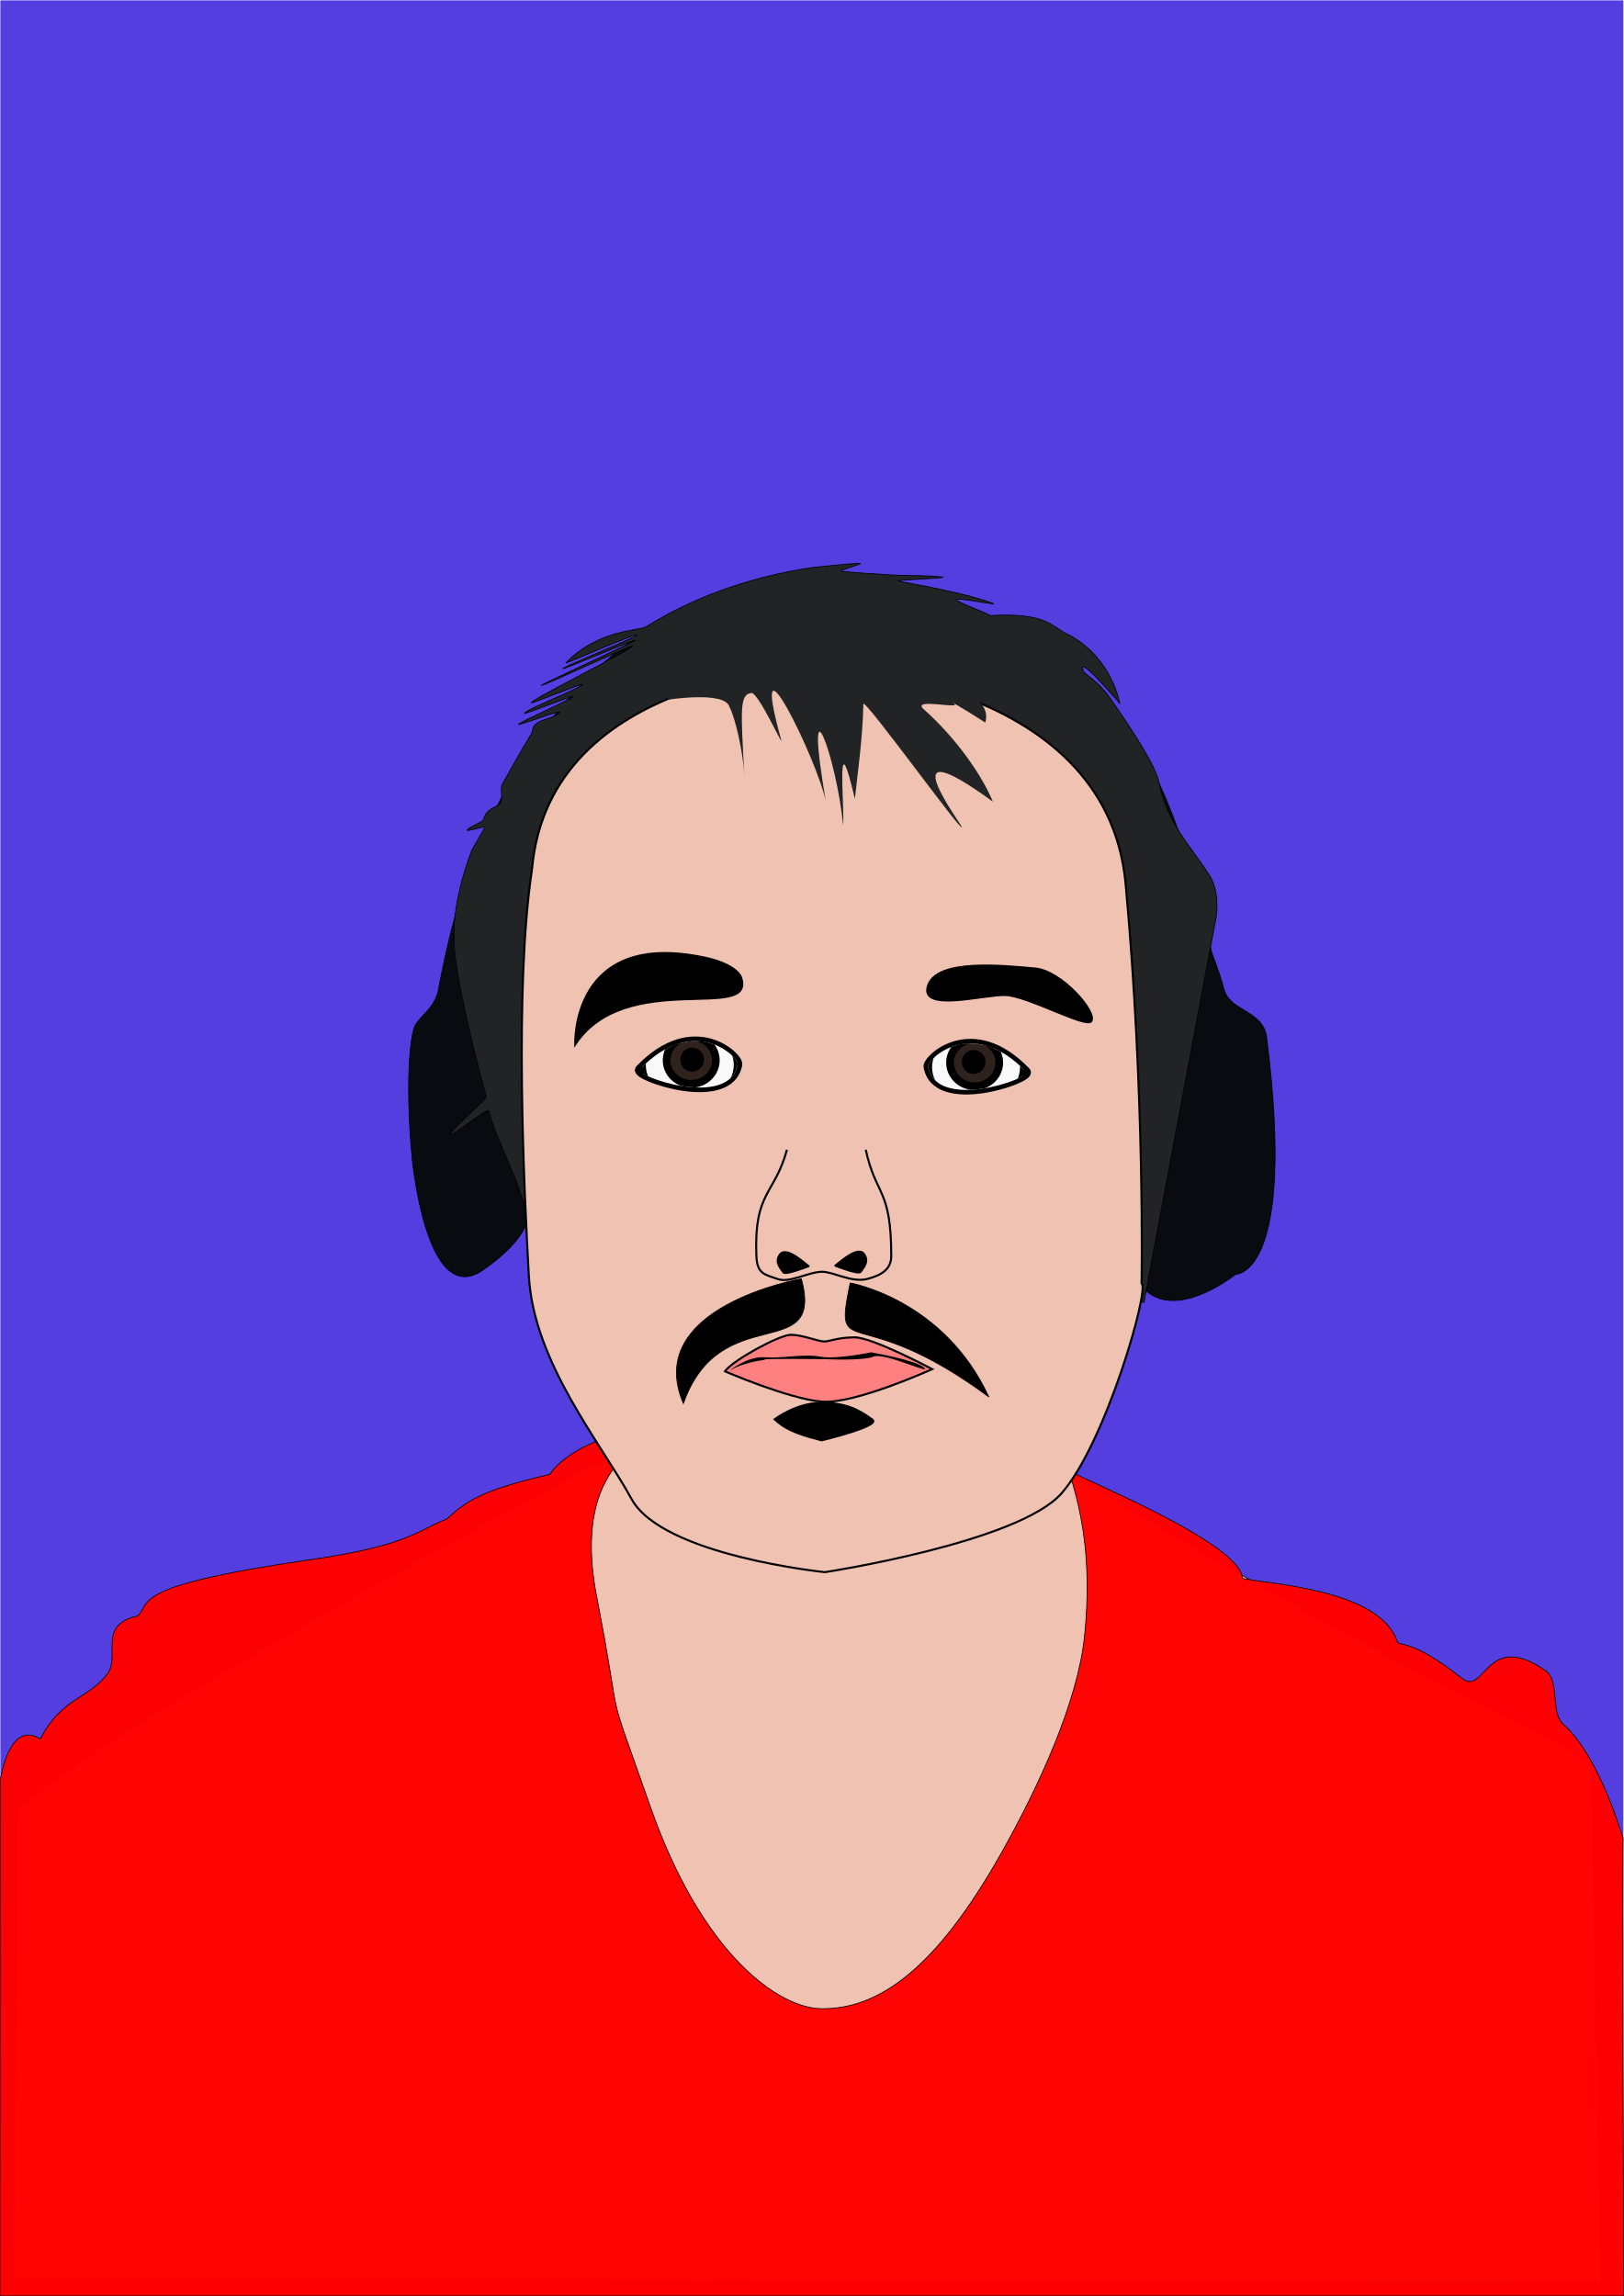
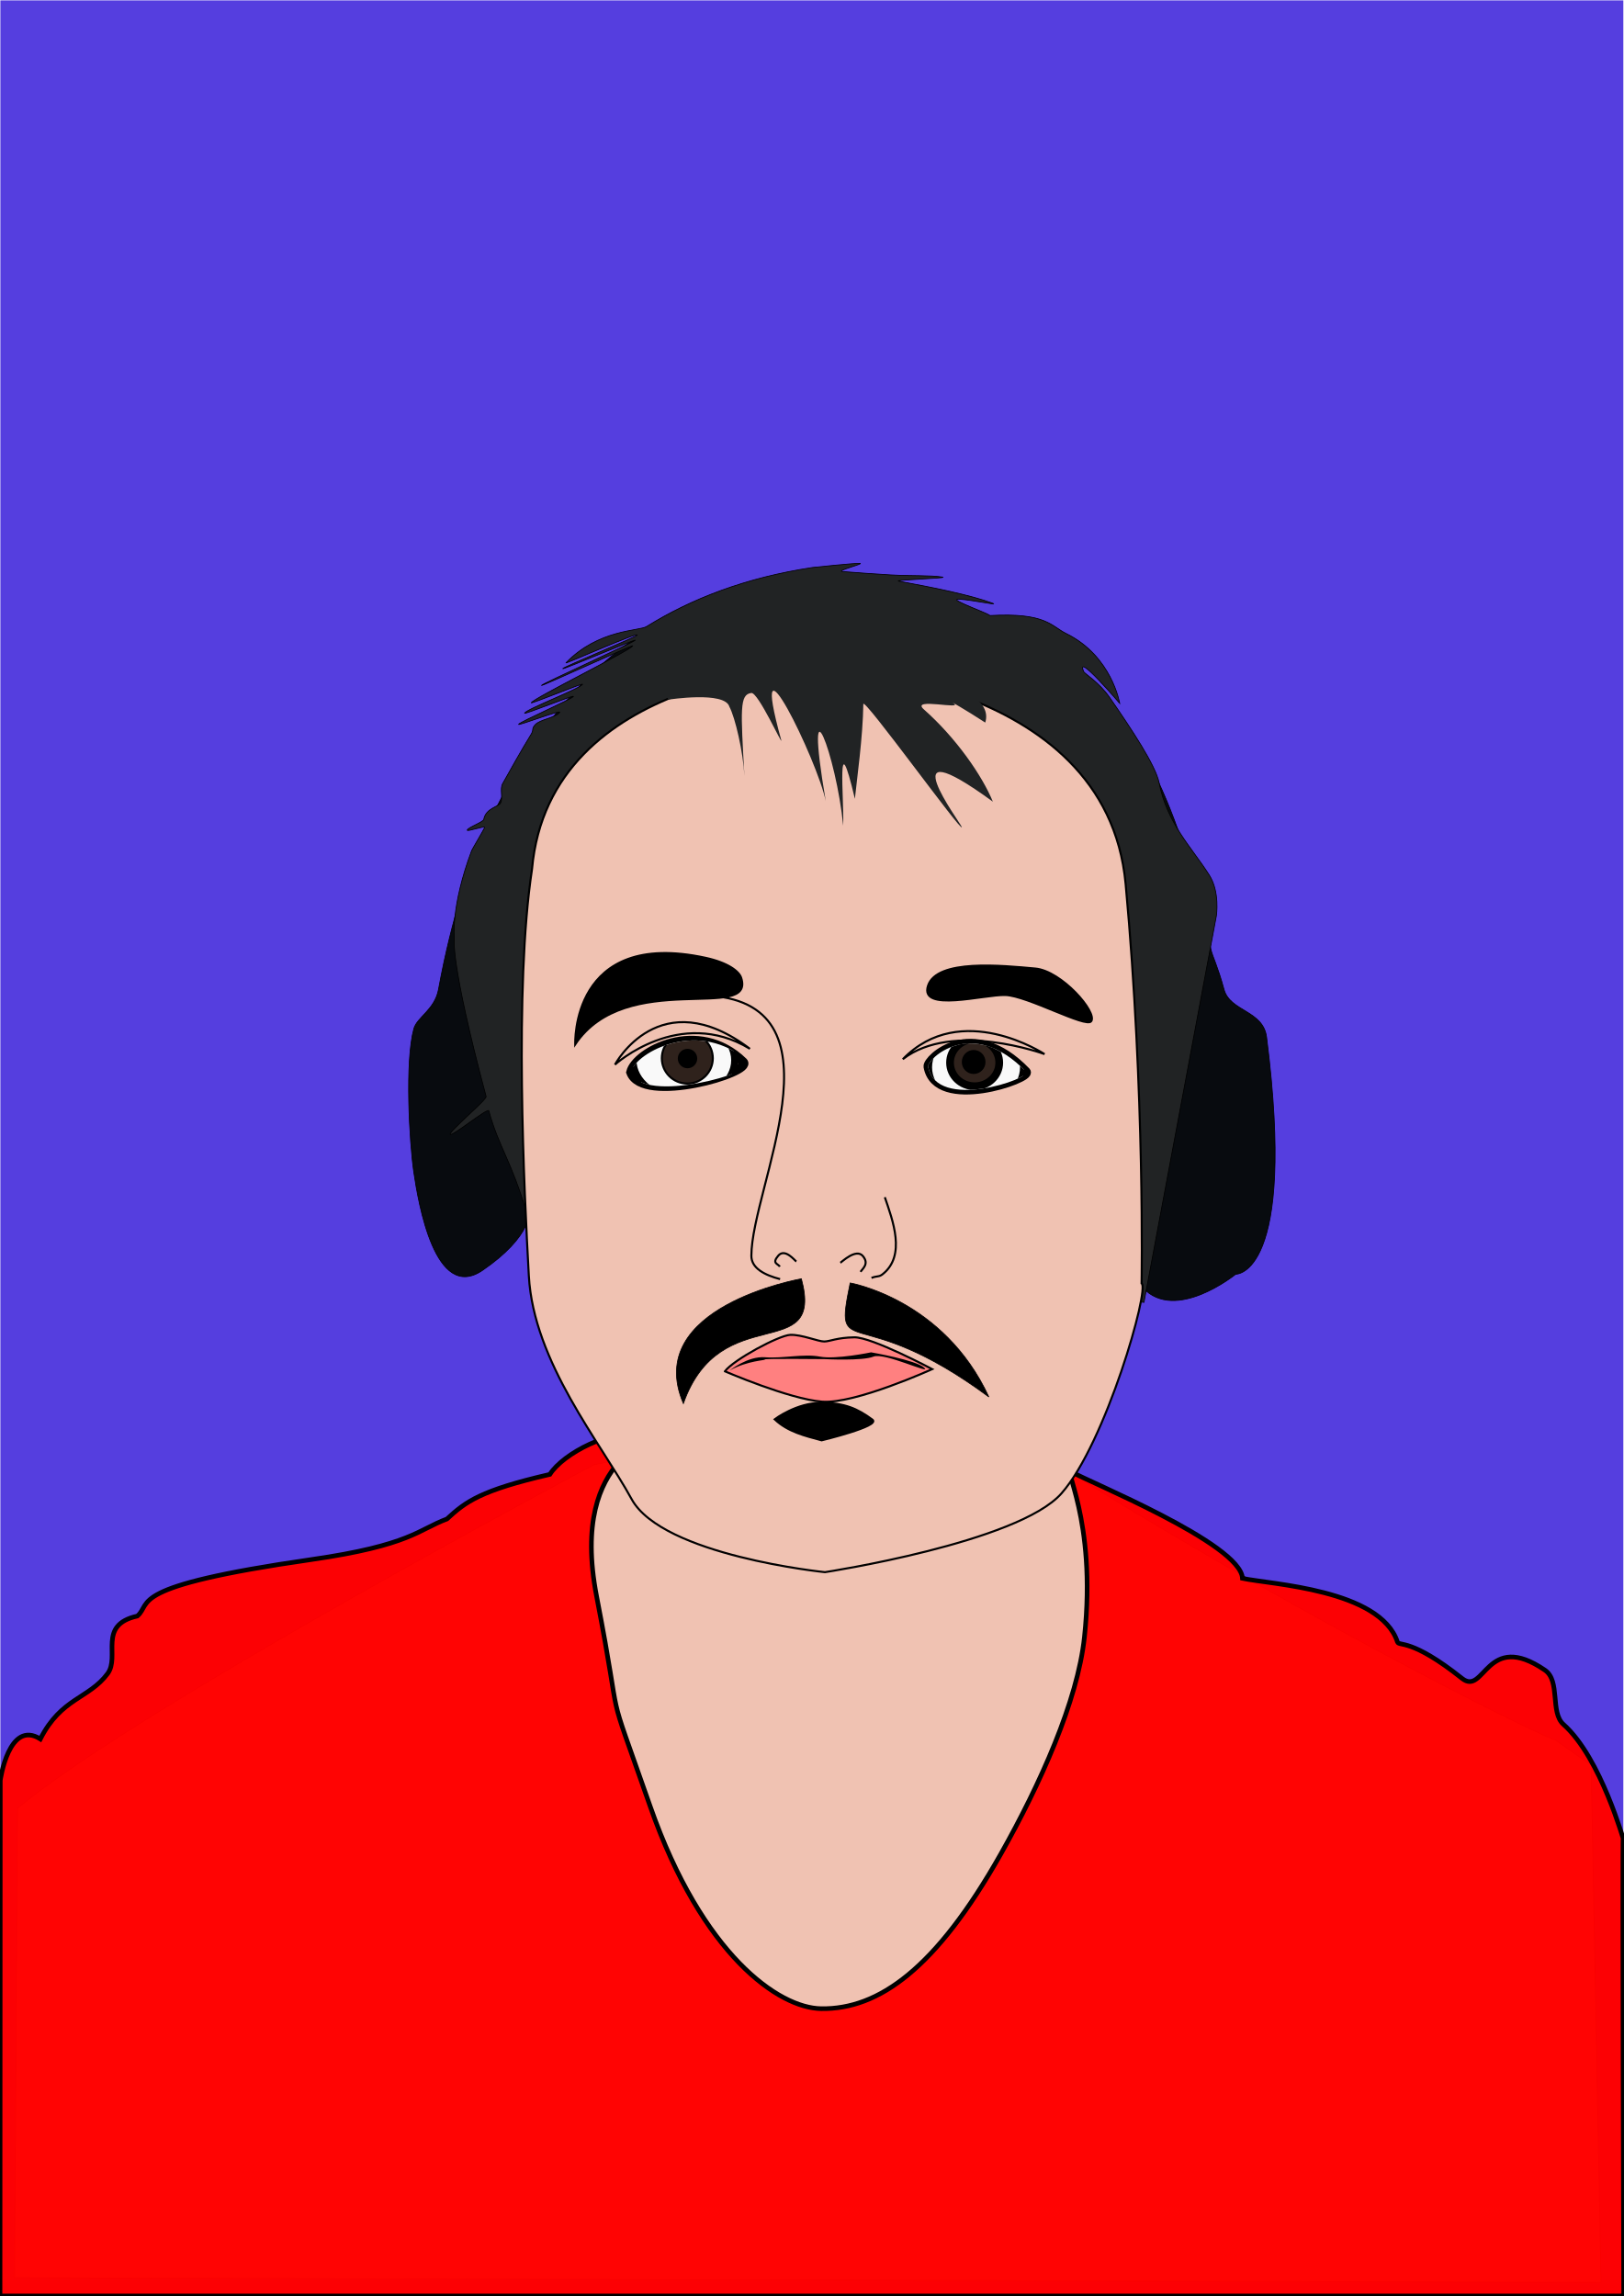
<svg xmlns="http://www.w3.org/2000/svg" width="210mm" height="297mm" viewBox="0 0 210 297" version="1.1" id="svg5" xml:space="preserve">
  <defs id="defs2">
    <clipPath clipPathUnits="userSpaceOnUse" id="clipPath47266">
      <path style="fill:none;fill-opacity:1;stroke:#000000;stroke-width:0.265;stroke-opacity:1" d="m 120.04,137.976 c -0.169,-0.933 5.671,-6.63 12.668,0.661 0.8,0.833 -11.606,5.204 -12.668,-0.661 z" id="path47268" />
    </clipPath>
-     <clipPath clipPathUnits="userSpaceOnUse" id="clipPath47266-6">
-       <path style="fill:none;fill-opacity:1;stroke:#000000;stroke-width:0.265;stroke-opacity:1" d="m 120.04,137.976 c -0.169,-0.933 5.671,-6.63 12.668,0.661 0.8,0.833 -11.606,5.204 -12.668,-0.661 z" id="path47268-2" />
+     <clipPath clipPathUnits="userSpaceOnUse" id="clipPath47458">
+       <path style="display:inline;fill:none;fill-opacity:1;stroke:#000000;stroke-width:0.096;stroke-dasharray:none;stroke-opacity:0.998" d="m 81.584,138.697 c 0.663,-2.647 9.063,-7.023 15.159,-1.328 1.416,1.323 -13.585,5.556 -15.159,1.328 z" id="path47460" />
    </clipPath>
    <style id="style1982">
.portrait-background { 
    display:inline;
    fill:#e3e2e3;
    fill-opacity:1;
    opacity:1;
    stroke:#000000;
    stroke-dasharray:none;
    stroke-opacity:1;
    stroke-width:0.096;
}
</style>
  </defs>
  <g id="layer15" style="display:inline">
    <g id="layer13" style="display:inline">
      <rect id="rect127086" width="209.904" height="296.904" x="0.048" y="0.048" class="portrait-background" style="fill:#553edf;fill-opacity:1;stroke:none" />
    </g>
    <g id="layer14" style="display:inline">
      <path style="display:inline;opacity:1;fill:#f0c2b2;fill-opacity:1;stroke:#000000;stroke-width:0.096;stroke-dasharray:none;stroke-opacity:1" d="m 2.259,233.912 c 16.124,-13.432 74.596,-44.461 74.596,-44.461 0,0 45.123,-9.152 62.439,1.603 32.745,20.34 62.479,34.709 61.741,33.934 l 4.751,3.34 1.283,66.928 -205.202,-0.618 z" id="path83690" />
-       <path style="display:inline;opacity:1;fill:#ff0000;fill-opacity:0.979;stroke:#000000;stroke-width:0.096;stroke-dasharray:none;stroke-opacity:1" d="m 0.035,230.296 c 0,0 1.091,-7.914 5.182,-5.348 2.699,-5.332 6.289,-5.203 8.698,-8.45 1.666,-2.246 -1.369,-6.297 3.849,-7.454 1.959,-1.677 -1.63,-3.828 22.472,-7.303 12.875,-1.856 13.883,-3.892 17.566,-5.251 2.433,-2.24 4.326,-3.697 13.312,-5.771 1.724,-2.735 8.091,-5.997 11.737,-5.043 3.647,0.954 -9.419,1.542 -5.686,20.834 3.711,19.178 0.689,9.36 6.936,27.18 6.739,19.223 16.621,26.057 22.096,26.142 7.449,0.115 14.87,-5.18 23.249,-20.02 5.054,-8.951 9.924,-19.75 10.807,-28.04 1.647,-15.466 -3.119,-22.347 -1.519,-21.311 1.6,1.036 21.736,9.182 21.961,13.71 3.649,0.774 17.817,1.43 20.044,8.232 0.219,0.576 1.79,-0.512 8.349,4.705 2.948,2.345 3.102,-6.279 10.72,-1.069 2.04,1.395 0.651,5.466 2.395,7.017 4.914,4.368 7.844,15.384 7.73,14.715 C 209.816,237.074 210,297 210,297 H 0 l 0.035,-66.704 z" id="path84773" />
+       <path style="display:inline;opacity:1;fill:#ff0000;fill-opacity:0.979;stroke:#000000;stroke-width:0.596;stroke-dasharray:none;stroke-opacity:1" d="m 0.035,230.296 c 0,0 1.091,-7.914 5.182,-5.348 2.699,-5.332 6.289,-5.203 8.698,-8.45 1.666,-2.246 -1.369,-6.297 3.849,-7.454 1.959,-1.677 -1.63,-3.828 22.472,-7.303 12.875,-1.856 13.883,-3.892 17.566,-5.251 2.433,-2.24 4.326,-3.697 13.312,-5.771 1.724,-2.735 8.091,-5.997 11.737,-5.043 3.647,0.954 -9.419,1.542 -5.686,20.834 3.711,19.178 0.689,9.36 6.936,27.18 6.739,19.223 16.621,26.057 22.096,26.142 7.449,0.115 14.87,-5.18 23.249,-20.02 5.054,-8.951 9.924,-19.75 10.807,-28.04 1.647,-15.466 -3.119,-22.347 -1.519,-21.311 1.6,1.036 21.736,9.182 21.961,13.71 3.649,0.774 17.817,1.43 20.044,8.232 0.219,0.576 1.79,-0.512 8.349,4.705 2.948,2.345 3.102,-6.279 10.72,-1.069 2.04,1.395 0.651,5.466 2.395,7.017 4.914,4.368 7.844,15.384 7.73,14.715 C 209.816,237.074 210,297 210,297 H 0 l 0.035,-66.704 z" id="path84773" />
    </g>
    <g id="layer1" style="display:inline">
-       <path style="display:inline;opacity:1;fill:#080b0f;fill-opacity:1;stroke:#000000;stroke-width:0.096;stroke-dasharray:none;stroke-opacity:0.998" d="m 67.552,155.314 c 1.826,0.99 1.02,4.788 -5.133,9.005 -6.153,4.217 -8.326,-8.765 -8.901,-12.68 -0.574,-3.915 -1.166,-14.333 0.006,-18.572 0.413,-1.494 2.707,-2.465 3.186,-5.072 1.821,-9.899 4.138,-15.749 4.138,-15.749 0,0 12.871,-38.774 43.76,-35.431 30.23,3.271 43.721,7.693 52.021,46.043 0.181,0.837 0.871,2.131 1.681,5.131 0.775,2.871 5.061,2.69 5.505,6.171 3.946,30.971 -3.994,30.669 -3.994,30.669 0,0 -7.773,6.302 -12,1.759 -4.227,-4.543 -80.27,-11.273 -80.27,-11.273 z" id="path47618" />
-       <path style="display:inline;opacity:1;fill:#212324;fill-opacity:1;stroke:#000000;stroke-width:0.096;stroke-dasharray:none;stroke-opacity:0.998" d="m 68.196,157.125 c -2.092,-7.111 -3.687,-8.716 -4.975,-13.445 -0.116,-0.425 -4.885,3.458 -4.995,3.05 -0.114,-0.421 4.756,-4.485 4.648,-4.889 -4.745,-17.734 -4.112,-20.52 -4.112,-20.52 0,0 -0.482,-4.035 2.242,-11.303 0.055,-0.148 1.651,-2.835 1.68,-2.992 0.045,-0.24 -2.307,0.602 -2.259,0.356 0.064,-0.333 2.077,-1.047 2.141,-1.391 0.272,-1.465 1.933,-1.639 2.17,-2.109 0.365,-0.726 -0.134,-1.799 0.286,-2.54 1.003,-1.771 2.327,-4.181 3.647,-6.323 0.42,-0.682 0.033,-0.691 0.535,-1.26 0.632,-0.715 2.567,-0.881 3.175,-1.598 0.392,-0.462 -5.439,1.78 -5.308,1.533 0.179,-0.337 6.914,-3.267 7.095,-3.606 0.145,-0.273 -6.466,2.431 -6.316,2.155 0.299,-0.549 7.189,-3.173 7.495,-3.729 0.124,-0.226 -6.763,2.62 -6.636,2.392 0.357,-0.638 12.762,-6.719 13.116,-7.359 0.125,-0.227 -11.926,5.341 -11.798,5.113 0.137,-0.245 12.002,-5.601 12.139,-5.847 0.122,-0.219 -9.509,3.9 -9.384,3.679 0.137,-0.242 9.491,-4.092 9.628,-4.335 0.278,-0.495 -9.438,3.821 -9.208,3.582 4.179,-4.342 9.491,-4.115 10.41,-4.687 5.747,-3.577 12.808,-6.342 21.478,-7.645 0.211,-0.032 5.557,-0.573 6.11,-0.539 0.693,0.043 -3.246,0.988 -2.195,1.067 1.839,0.139 4.076,0.311 6.186,0.43 2.775,0.157 5.148,0.027 6.726,0.288 0.769,0.127 -6.478,0.375 -5.688,0.52 4.382,0.802 9.35,1.802 12.17,2.867 0.941,0.355 -4.167,-0.721 -4.632,-0.497 -0.427,0.205 3.798,1.707 4.284,2.08 7.243,-0.408 7.913,1.378 9.852,2.332 5.908,2.904 6.915,9.031 6.915,9.031 0,0 -5.798,-6.794 -4.651,-4.094 0.101,0.238 1.986,1.366 3.331,3.304 2.848,4.106 5.981,8.845 6.414,11.062 1.033,5.281 4.211,8.338 6.495,11.944 1.39,2.195 0.914,5.261 0.914,5.261 l -9.366,50.009 z" id="path47613" />
-       <path style="display:inline;fill:#f0c2b2;fill-opacity:1;stroke:#000000;stroke-width:0.265;stroke-opacity:0.998" d="m 68.81,112.43 c 2.266,-25.582 36.681,-26.14 36.681,-26.14 0,0 37.573,0.83 40.089,28.043 2.517,27.213 2.066,51.68 2.066,51.68 1.09,0.617 -4.629,20.634 -10.349,27.152 -5.606,6.388 -30.604,10.203 -30.604,10.203 0,0 -21.004,-2.131 -25.007,-9.456 -4.003,-7.324 -12.671,-17.685 -13.289,-28.876 -0.6,-10.865 -1.918,-37.268 0.413,-52.607 z" id="path234" />
+       <g id="layer5" style="display:inline">
+         <path style="display:inline;opacity:1;fill:#080b0f;fill-opacity:1;stroke:#000000;stroke-width:0.096;stroke-dasharray:none;stroke-opacity:0.998" d="m 67.552,155.314 c 1.826,0.99 1.02,4.788 -5.133,9.005 -6.153,4.217 -8.326,-8.765 -8.901,-12.68 -0.574,-3.915 -1.166,-14.333 0.006,-18.572 0.413,-1.494 2.707,-2.465 3.186,-5.072 1.821,-9.899 4.138,-15.749 4.138,-15.749 0,0 12.871,-38.774 43.76,-35.431 30.23,3.271 43.721,7.693 52.021,46.043 0.181,0.837 0.871,2.131 1.681,5.131 0.775,2.871 5.061,2.69 5.505,6.171 3.946,30.971 -3.994,30.669 -3.994,30.669 0,0 -7.773,6.302 -12,1.759 -4.227,-4.543 -80.27,-11.273 -80.27,-11.273 z" id="path47618" />
+         <path style="display:inline;opacity:1;fill:#212324;fill-opacity:1;stroke:#000000;stroke-width:0.096;stroke-dasharray:none;stroke-opacity:0.998" d="m 68.196,157.125 c -2.092,-7.111 -3.687,-8.716 -4.975,-13.445 -0.116,-0.425 -4.885,3.458 -4.995,3.05 -0.114,-0.421 4.756,-4.485 4.648,-4.889 -4.745,-17.734 -4.112,-20.52 -4.112,-20.52 0,0 -0.482,-4.035 2.242,-11.303 0.055,-0.148 1.651,-2.835 1.68,-2.992 0.045,-0.24 -2.307,0.602 -2.259,0.356 0.064,-0.333 2.077,-1.047 2.141,-1.391 0.272,-1.465 1.933,-1.639 2.17,-2.109 0.365,-0.726 -0.134,-1.799 0.286,-2.54 1.003,-1.771 2.327,-4.181 3.647,-6.323 0.42,-0.682 0.033,-0.691 0.535,-1.26 0.632,-0.715 2.567,-0.881 3.175,-1.598 0.392,-0.462 -5.439,1.78 -5.308,1.533 0.179,-0.337 6.914,-3.267 7.095,-3.606 0.145,-0.273 -6.466,2.431 -6.316,2.155 0.299,-0.549 7.189,-3.173 7.495,-3.729 0.124,-0.226 -6.763,2.62 -6.636,2.392 0.357,-0.638 12.762,-6.719 13.116,-7.359 0.125,-0.227 -11.926,5.341 -11.798,5.113 0.137,-0.245 12.002,-5.601 12.139,-5.847 0.122,-0.219 -9.509,3.9 -9.384,3.679 0.137,-0.242 9.491,-4.092 9.628,-4.335 0.278,-0.495 -9.438,3.821 -9.208,3.582 4.179,-4.342 9.491,-4.115 10.41,-4.687 5.747,-3.577 12.808,-6.342 21.478,-7.645 0.211,-0.032 5.557,-0.573 6.11,-0.539 0.693,0.043 -3.246,0.988 -2.195,1.067 1.839,0.139 4.076,0.311 6.186,0.43 2.775,0.157 5.148,0.027 6.726,0.288 0.769,0.127 -6.478,0.375 -5.688,0.52 4.382,0.802 9.35,1.802 12.17,2.867 0.941,0.355 -4.167,-0.721 -4.632,-0.497 -0.427,0.205 3.798,1.707 4.284,2.08 7.243,-0.408 7.913,1.378 9.852,2.332 5.908,2.904 6.915,9.031 6.915,9.031 0,0 -5.798,-6.794 -4.651,-4.094 0.101,0.238 1.986,1.366 3.331,3.304 2.848,4.106 5.981,8.845 6.414,11.062 1.033,5.281 4.211,8.338 6.495,11.944 1.39,2.195 0.914,5.261 0.914,5.261 l -9.366,50.009 z" id="path47613" />
+         <path style="display:inline;fill:#f0c2b2;fill-opacity:1;stroke:#000000;stroke-width:0.265;stroke-opacity:0.998" d="m 68.81,112.43 c 2.266,-25.582 36.681,-26.14 36.681,-26.14 0,0 37.573,0.83 40.089,28.043 2.517,27.213 2.066,51.68 2.066,51.68 1.09,0.617 -4.629,20.634 -10.349,27.152 -5.606,6.388 -30.604,10.203 -30.604,10.203 0,0 -21.004,-2.131 -25.007,-9.456 -4.003,-7.324 -12.671,-17.685 -13.289,-28.876 -0.6,-10.865 -1.918,-37.268 0.413,-52.607 z" id="path234" />
+       </g>
      <g id="layer11">
        <path style="display:inline;opacity:1;fill:#000000;fill-opacity:1;stroke:#000000;stroke-width:0.096;stroke-dasharray:none;stroke-opacity:0.998" d="m 103.646,165.414 c 0,0 -20.644,3.612 -15.262,16.142 4.773,-13.594 18.291,-4.886 15.262,-16.142 z" id="path47605" />
        <path style="opacity:1;fill:#000000;fill-opacity:1;stroke:#000000;stroke-width:0.096;stroke-dasharray:none;stroke-opacity:0.998" d="m 109.955,165.955 c 0,0 12.095,2.083 17.936,14.746 -17.254,-12.739 -20.129,-4.134 -17.936,-14.746 z" id="path47608" />
        <path style="display:inline;opacity:1;fill:#000000;fill-opacity:1;stroke:#000000;stroke-width:0.296;stroke-dasharray:none;stroke-opacity:1" d="m 100.215,183.596 c 0,0 2.819,-2.14 6.054,-2.117 2.953,0.021 4.605,0.728 6.56,2.179 1.076,0.799 -6.563,2.64 -6.563,2.64 -2.151,-0.582 -4.334,-1.087 -6.051,-2.702 z" id="path131123" />
      </g>
      <g id="layer7" style="display:inline">
-         <path style="fill:none;stroke:#000000;stroke-width:0.265;stroke-opacity:1" d="m 101.782,148.725 c -1.63,5.917 -4.294,5.393 -3.955,13.758 0.097,2.395 1.163,2.376 2.723,2.957 1.56,0.581 3.929,-0.892 5.746,-0.93 1.428,-0.029 3.863,1.452 5.872,0.93 2.01,-0.522 3.099,-1.357 3.099,-2.957 4e-5,-8.839 -1.98,-7.694 -3.298,-13.758" id="path1020" />
+         <path style="fill:none;stroke:#000000;stroke-width:0.265;stroke-opacity:1" d="m 114.438,154.866 c 0.999,2.949 2.797,7.556 -0.304,9.976 -0.474,0.367 -0.641,0.169 -1.421,0.46 m -11.82,0.159 c -2.01,-0.522 -3.716,-1.41 -3.716,-3.01 -4e-5,-8.839 12.385,-32.32 -5.229,-33.641" id="path1020" />
        <g id="layer8" style="display:inline">
-           <path style="display:inline;fill:#000000;stroke:#000000;stroke-width:0.265;stroke-opacity:1" d="m 108.051,163.725 c 0,0 3.003,1.201 3.25,0.792 0.247,-0.409 1.25,-1.339 0.386,-2.36 -0.864,-1.021 -3.43,1.449 -3.636,1.567 z" id="path1972-7" />
-           <path style="display:inline;fill:#000000;stroke:#000000;stroke-width:0.265;stroke-opacity:1" d="m 104.566,163.787 c 0,0 -3.003,1.201 -3.25,0.792 -0.247,-0.409 -1.25,-1.339 -0.386,-2.36 0.864,-1.021 3.43,1.449 3.636,1.567 z" id="path1972-7-9" />
+           <path style="display:inline;fill:none;stroke:#000000;stroke-width:0.265;stroke-opacity:1" d="m 111.3,164.517 c 0.247,-0.409 1.156,-1.025 0.293,-2.046 -0.864,-1.021 -2.703,0.758 -2.909,0.875" id="path1972-7" />
+           <path style="display:inline;fill:none;stroke:#000000;stroke-width:0.265;stroke-opacity:1" d="m 100.862,163.85 c -0.247,-0.409 -1.073,-0.397 -0.209,-1.418 0.864,-1.021 2.134,0.631 2.34,0.749" id="path1972-7-9" />
        </g>
      </g>
      <g id="layer6">
        <path style="display:inline;fill:#ff8080;stroke:#000000;stroke-width:0.265;stroke-opacity:0.998" d="m 93.756,177.389 c 0,0 8.306,3.589 12.56,3.924 4.255,0.335 14.25,-4.208 14.25,-4.208 0,0 -7.804,-4.153 -10.075,-4.115 -2.272,0.038 -3.119,0.528 -3.888,0.54 -0.769,0.012 -2.931,-0.919 -4.396,-0.859 -1.464,0.061 -7.356,3.227 -8.451,4.717 z" id="path960" />
        <path style="fill:#000000;stroke-width:0.265" d="m 94.37,177.281 c 0,0 2.346,-1.892 4.588,-1.714 2.242,0.178 4.995,-0.479 7.079,-0.083 2.084,0.396 6.624,-0.553 6.624,-0.553 0,0 5.805,0.996 6.872,1.99 1.067,0.994 -5.145,-2.016 -6.562,-1.434 -1.417,0.582 -6.331,0.324 -6.331,0.324 0,0 -7.859,-0.084 -7.725,0.045 0.135,0.129 -2.174,0.116 -4.546,1.425 z" id="path1017" />
      </g>
      <g id="layer3" style="display:inline">
-         <path style="display:inline;fill:#ffaaaa;fill-opacity:1;stroke:#000000;stroke-width:1.19;stroke-dasharray:none;stroke-opacity:1" d="m 95.41,137.673 c 0.169,-0.933 -5.671,-6.63 -12.668,0.661 -0.8,0.833 11.606,5.204 12.668,-0.661 z" id="path47196-3-9" />
-         <g id="g47188-1" clip-path="url(#clipPath47266-6)" style="display:inline;stroke-width:0.999;stroke-dasharray:none" transform="matrix(-1,0,0,1,215.4505,-0.3034384)">
-           <ellipse style="display:inline;opacity:1;fill:#f9f9f9;stroke:#000000;stroke-width:0.999;stroke-dasharray:none;stroke-opacity:0.998" id="path546-6-2" cx="126.237" cy="138.056" rx="6.188" ry="5.108" />
-           <ellipse style="display:inline;fill:#2f221c;fill-opacity:1;stroke:#000000;stroke-width:0.999;stroke-dasharray:none;stroke-opacity:1" id="path2013-7" cx="126.054" cy="137.46" rx="3.182" ry="3.049" />
-           <ellipse style="display:inline;fill:#000000;stroke:#000000;stroke-width:0.999;stroke-dasharray:none;stroke-opacity:1" id="path2020-0" ry="1.052" rx="1.033" cy="137.373" cx="125.927" />
+         <path style="display:inline;opacity:1;fill:#ffaaaa;fill-opacity:1;stroke:#000000;stroke-width:1.168;stroke-dasharray:none;stroke-opacity:0.998" d="m 81.572,138.701 c 0.637,-2.657 8.701,-7.049 14.554,-1.333 1.359,1.327 -13.043,5.577 -14.554,1.333 z" id="path47338" />
+         <g id="g47276" style="display:inline;stroke:#000000;stroke-opacity:0.998" clip-path="url(#clipPath47458)">
+           <ellipse style="display:inline;fill:#f9f9f9;stroke:#000000;stroke-width:0.944;stroke-dasharray:none;stroke-opacity:0.998" id="path546" cx="88.445" cy="137.15" rx="6.594" ry="5.108" />
+           <ellipse style="fill:#2f221c;fill-opacity:1;stroke:#000000;stroke-width:0.265;stroke-opacity:0.998" id="path2028" cx="88.894" cy="136.893" rx="3.297" ry="3.271" />
+           <circle style="display:inline;fill:#000000;fill-opacity:1;stroke:#000000;stroke-width:0.265;stroke-opacity:0.998" id="path2030" cx="88.918" cy="136.928" r="1.124" />
        </g>
        <path style="display:inline;fill:#000000;stroke:#000000;stroke-width:0.265;stroke-opacity:1" d="m 74.398,135.089 c 0,0 -0.634,-14.997 16.864,-11.188 2.867,0.624 4.314,1.735 4.589,2.57 1.918,5.829 -14.863,-1.249 -21.453,8.619 z" id="path2004" />
+         <path style="fill:none;fill-opacity:1;stroke:#000000;stroke-width:0.265;stroke-dasharray:none;stroke-opacity:0.998" d="m 79.536,137.712 c 0,0 5.774,-10.861 17.454,-2.044 -9.115,-5.532 -17.454,2.044 -17.454,2.044 z" id="path14659" />
      </g>
      <g id="layer4" style="display:inline">
        <path style="display:inline;fill:#ffaaaa;fill-opacity:1;stroke:#000000;stroke-width:1.19;stroke-dasharray:none;stroke-opacity:1" d="m 120.04,137.976 c -0.169,-0.933 5.671,-6.63 12.668,0.661 0.8,0.833 -11.606,5.204 -12.668,-0.661 z" id="path47196-3" />
        <g id="g47188" clip-path="url(#clipPath47266)" style="display:inline;stroke-width:0.999;stroke-dasharray:none">
          <ellipse style="display:inline;opacity:1;fill:#f9f9f9;stroke:#000000;stroke-width:0.999;stroke-dasharray:none;stroke-opacity:0.998" id="path546-6" cx="126.237" cy="138.056" rx="6.188" ry="5.108" />
          <ellipse style="display:inline;fill:#2f221c;fill-opacity:1;stroke:#000000;stroke-width:0.999;stroke-dasharray:none;stroke-opacity:1" id="path2013" cx="126.054" cy="137.46" rx="3.182" ry="3.049" />
          <ellipse style="display:inline;fill:#000000;stroke:#000000;stroke-width:0.999;stroke-dasharray:none;stroke-opacity:1" id="path2020" ry="1.052" rx="1.033" cy="137.373" cx="125.927" />
        </g>
        <path style="display:inline;fill:#000000;stroke:#000000;stroke-width:0.265;stroke-opacity:1" d="m 141.13,132.102 c 0.82,-1.161 -3.842,-6.513 -7.235,-6.816 -4.279,-0.382 -12.72,-1.265 -13.869,2.222 -1.149,3.486 7.268,1.115 10,1.199 2.858,0.088 10.453,4.318 11.104,3.396 z" id="path2011" />
+         <path style="display:inline;fill:none;fill-opacity:1;stroke:#000000;stroke-width:0.265;stroke-dasharray:none;stroke-opacity:0.998" d="m 135.094,136.355 c 0,0 -10.8,-7.123 -18.332,0.66 6.46,-5.038 18.332,-0.66 18.332,-0.66 z" id="path14715" />
      </g>
      <path style="display:inline;opacity:1;fill:#212324;fill-opacity:1;stroke:none;stroke-width:0.096;stroke-dasharray:none;stroke-opacity:0.998" d="m 86.479,90.499 c 0,0 7.272,-1.13 7.856,0.919 0.751,1.405 1.787,5.866 1.944,8.982 -0.474,-8.596 -0.648,-10.572 0.898,-10.76 0.883,-0.107 4.135,7.076 3.865,6.103 -4.464,-16.103 4.7,2.668 5.757,7.884 -2.939,-17.282 1.392,-5.838 2.255,3.178 0.14,-3.303 -0.939,-13.847 1.511,-3.473 0.267,-2.601 1.035,-7.978 1.093,-12.256 0.013,-0.996 12.858,16.825 12.733,15.912 -0.061,-0.445 -9.83,-13.383 4.02,-3.288 -1.392,-3.395 -4.772,-8.263 -8.929,-11.942 -1.822,-1.613 5.394,0.167 3.787,-0.83 -0.495,-0.307 1.549,0.848 4.157,2.54 1.771,-5.709 -16.337,-7.392 -16.344,-7.421 -2.518,-5.859 -27.013,2.133 -24.602,4.452 z" id="path83571" />
    </g>
  </g>
</svg>
